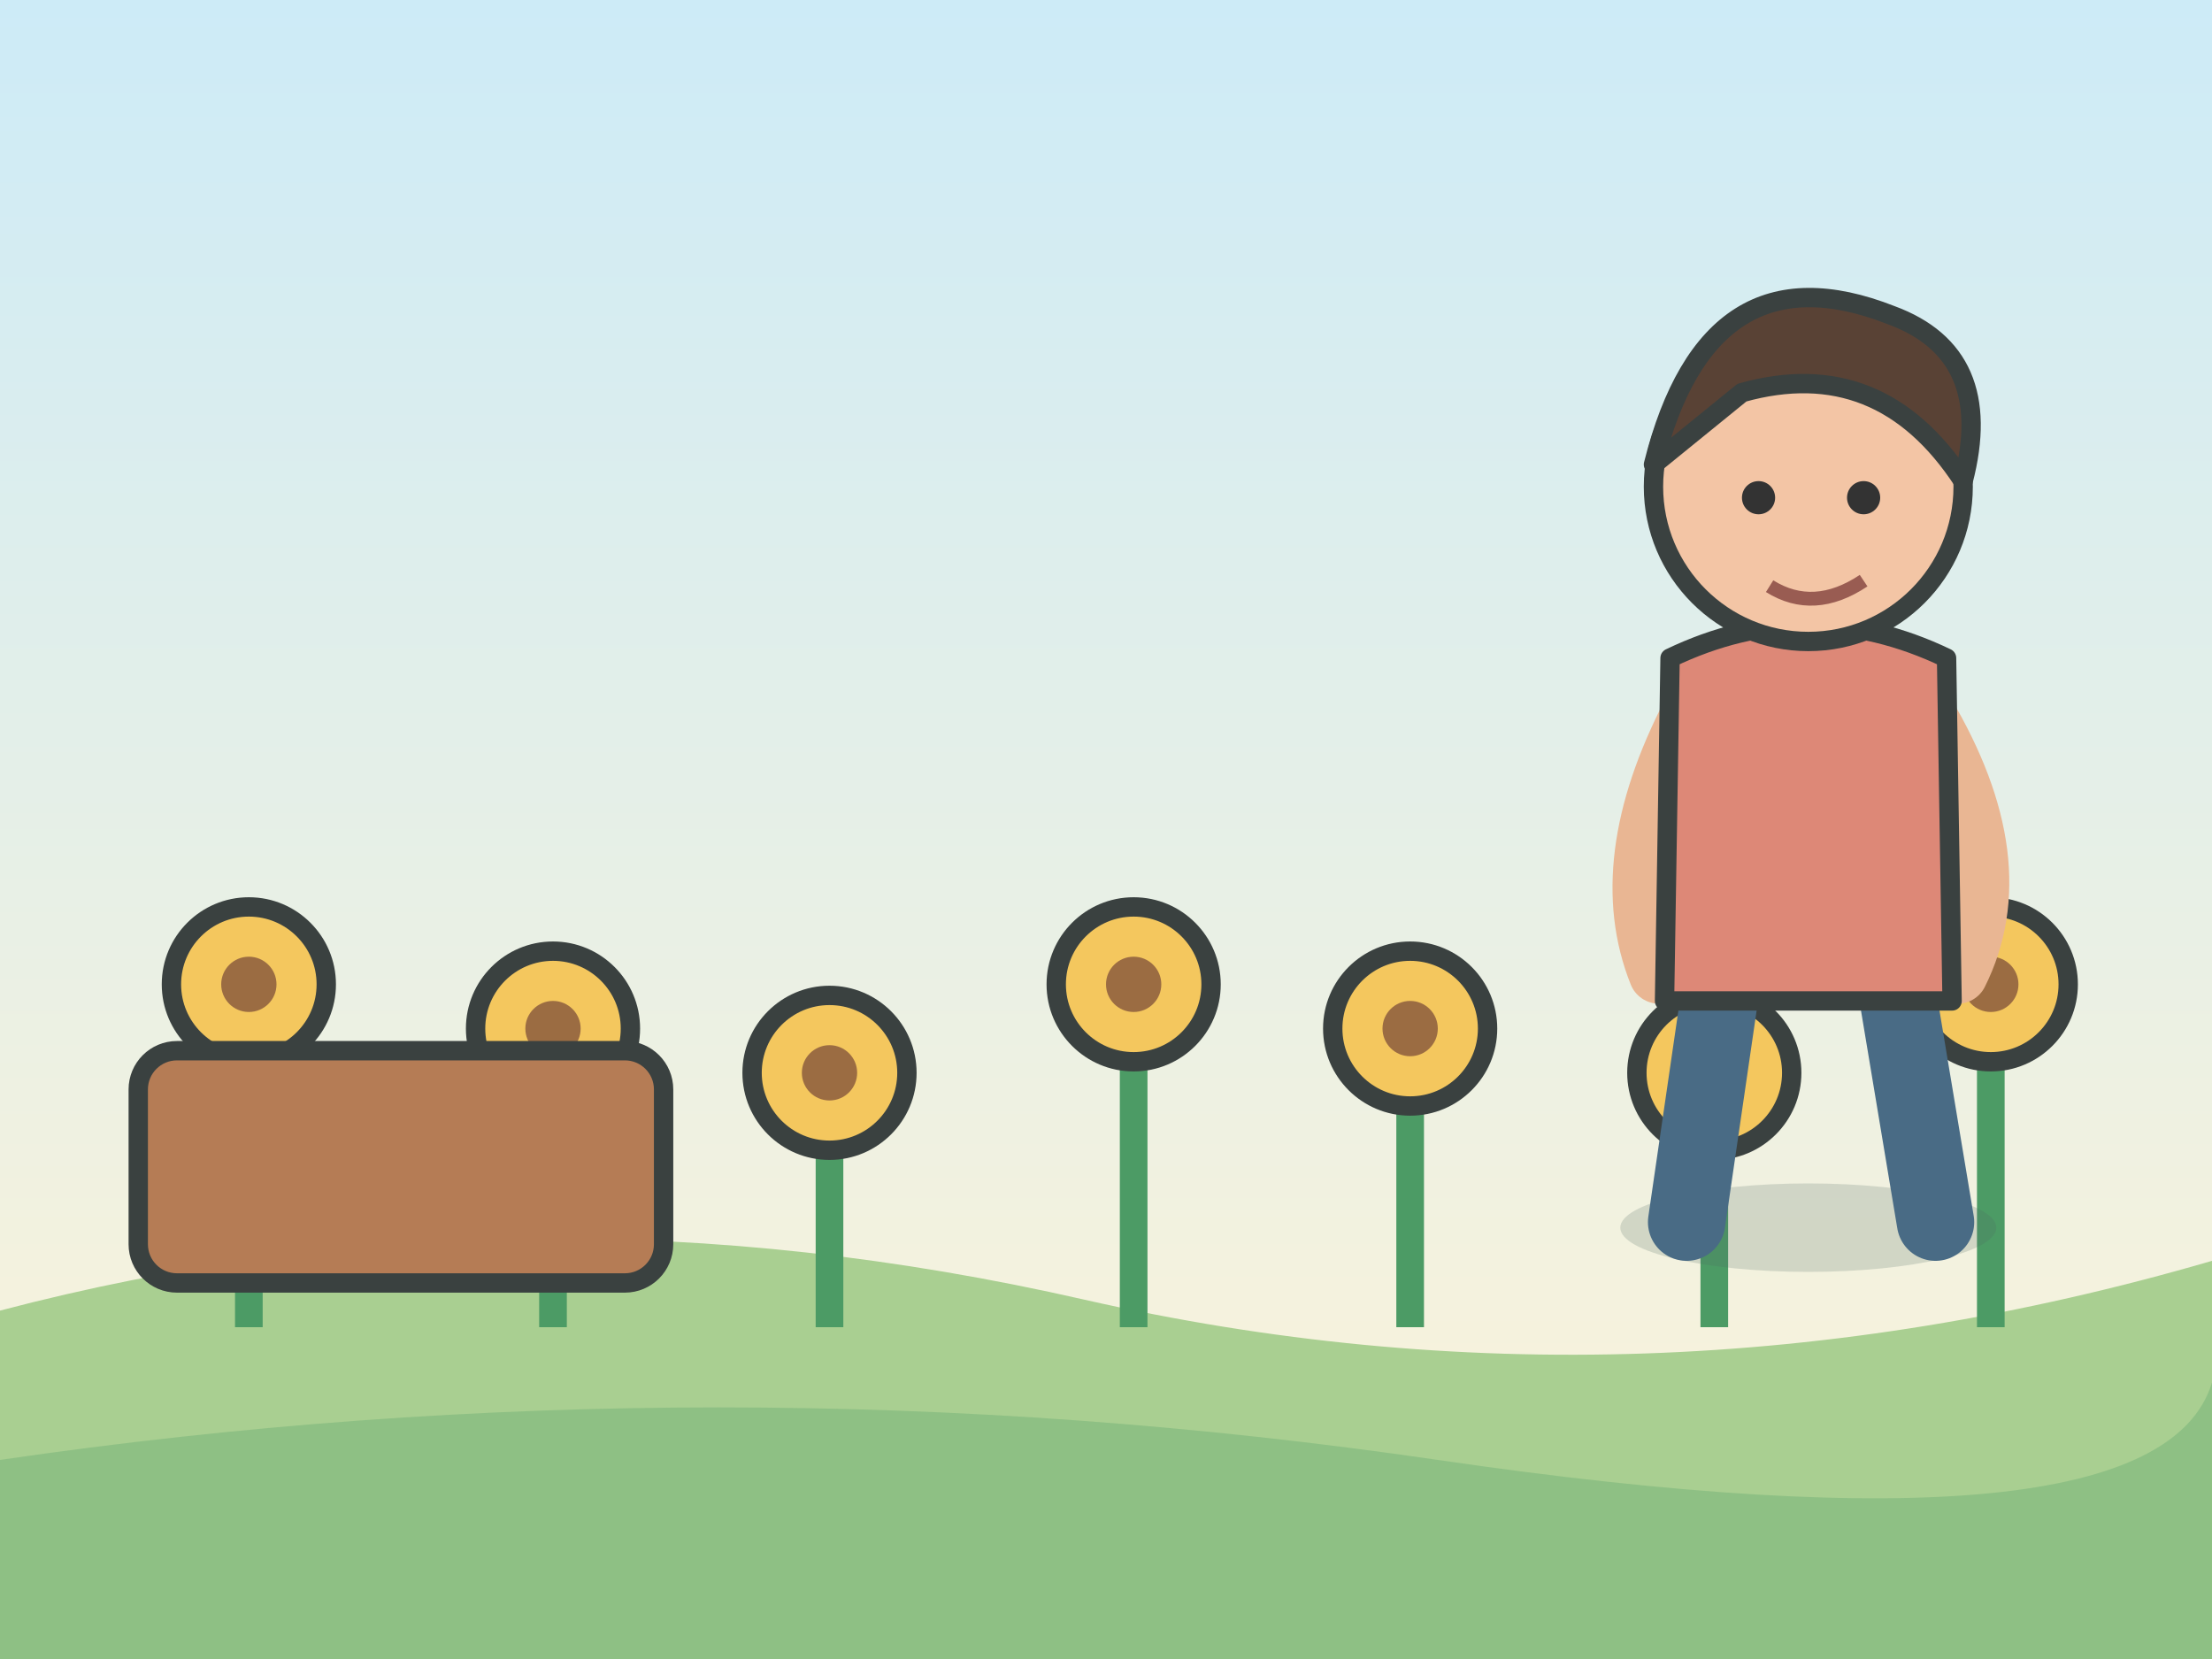
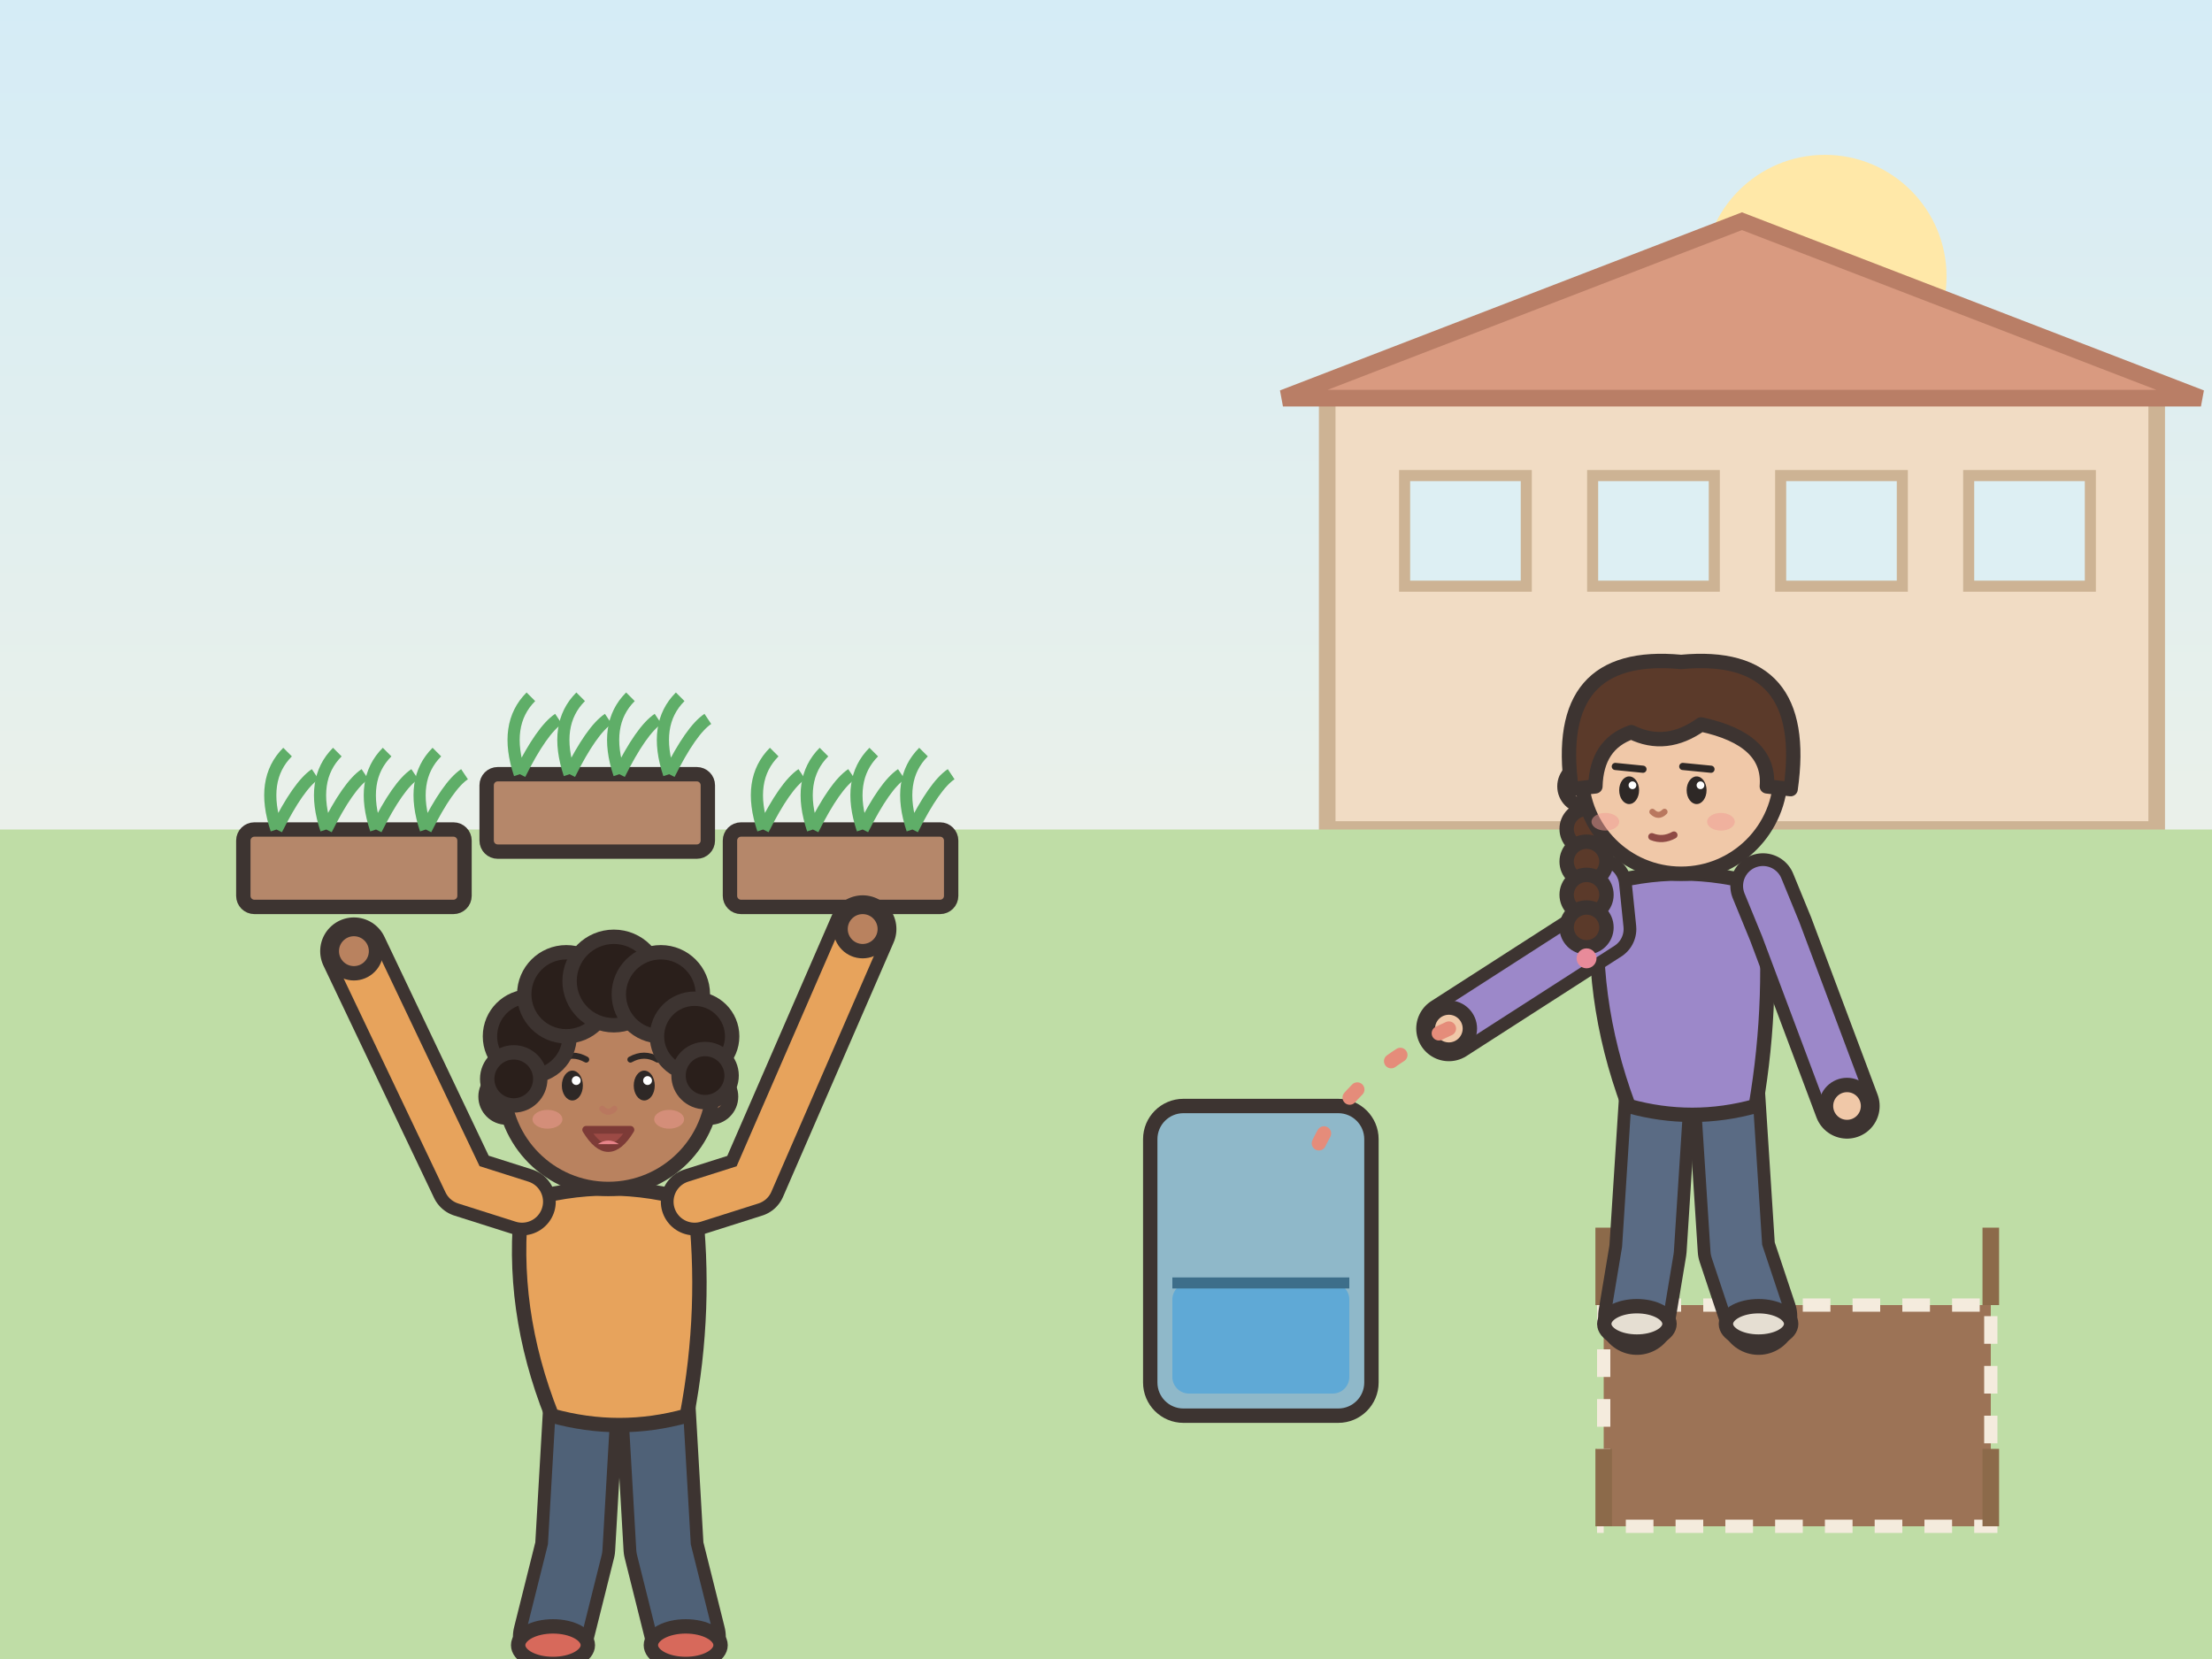
<svg xmlns="http://www.w3.org/2000/svg" viewBox="0 0 400 300" role="img" aria-labelledby="t d">
  <defs>
-     <linearGradient id="bg" x2="0" y2="1">
-       <stop stop-color="#CDEBF7" />
-       <stop offset="1" stop-color="#FFF4D7" />
-     </linearGradient>
-     <linearGradient id="cloth" x2="1" y2="1">
-       <stop stop-color="#F39B79" />
-       <stop offset="1" stop-color="#C95D55" />
-     </linearGradient>
+     <radialGradient id="glow">
+       <stop offset="0" stop-color="#FFF6C8" stop-opacity=".95" />
+       <stop offset="1" stop-color="#FFF6C8" stop-opacity="0" />
+     </radialGradient>
  </defs>
-   <rect width="400" height="300" fill="url(#bg)" />
-   <path d="M0 237 Q95 212 196 235 T400 228 V300 H0Z" fill="#A9CF91" />
-   <path d="M0 264 Q130 245 260 264 T400 250 V300 H0Z" fill="#78B47A" opacity=".55" />
-   <g>
-     <path d="M45 240 V185" stroke="#4C9B65" stroke-width="5" />
-     <circle cx="45" cy="178" r="14" fill="#F4C75E" stroke="#3A4140" stroke-width="3.5" stroke-linecap="round" stroke-linejoin="round" />
-     <circle cx="45" cy="178" r="5" fill="#9B6C42" />
-   </g>
-   <g>
-     <path d="M100 240 V193" stroke="#4C9B65" stroke-width="5" />
-     <circle cx="100" cy="186" r="14" fill="#F4C75E" stroke="#3A4140" stroke-width="3.5" stroke-linecap="round" stroke-linejoin="round" />
-     <circle cx="100" cy="186" r="5" fill="#9B6C42" />
-   </g>
-   <g>
-     <path d="M150 240 V201" stroke="#4C9B65" stroke-width="5" />
-     <circle cx="150" cy="194" r="14" fill="#F4C75E" stroke="#3A4140" stroke-width="3.5" stroke-linecap="round" stroke-linejoin="round" />
-     <circle cx="150" cy="194" r="5" fill="#9B6C42" />
-   </g>
-   <g>
-     <path d="M205 240 V185" stroke="#4C9B65" stroke-width="5" />
-     <circle cx="205" cy="178" r="14" fill="#F4C75E" stroke="#3A4140" stroke-width="3.5" stroke-linecap="round" stroke-linejoin="round" />
-     <circle cx="205" cy="178" r="5" fill="#9B6C42" />
-   </g>
-   <g>
-     <path d="M255 240 V193" stroke="#4C9B65" stroke-width="5" />
-     <circle cx="255" cy="186" r="14" fill="#F4C75E" stroke="#3A4140" stroke-width="3.5" stroke-linecap="round" stroke-linejoin="round" />
-     <circle cx="255" cy="186" r="5" fill="#9B6C42" />
-   </g>
-   <g>
-     <path d="M310 240 V201" stroke="#4C9B65" stroke-width="5" />
-     <circle cx="310" cy="194" r="14" fill="#F4C75E" stroke="#3A4140" stroke-width="3.5" stroke-linecap="round" stroke-linejoin="round" />
-     <circle cx="310" cy="194" r="5" fill="#9B6C42" />
-   </g>
-   <g>
-     <path d="M360 240 V185" stroke="#4C9B65" stroke-width="5" />
-     <circle cx="360" cy="178" r="14" fill="#F4C75E" stroke="#3A4140" stroke-width="3.5" stroke-linecap="round" stroke-linejoin="round" />
-     <circle cx="360" cy="178" r="5" fill="#9B6C42" />
-   </g>
-   <g>
-     <ellipse cx="327" cy="222" rx="34" ry="8" fill="#4C665E" opacity=".2" />
-     <path d="M312 173 L305 221 M342 173 L350 221" stroke="#496B85" stroke-width="14" stroke-linecap="round" />
-     <path d="M306 129 Q292 156 300 176 M348 129 Q364 156 354 176" fill="none" stroke="#E9B693" stroke-width="11" stroke-linecap="round" />
-     <path d="M302 119 Q327 107 352 119 L353 181 H301Z" fill="#DD8877" stroke="#3A4140" stroke-width="3.5" stroke-linecap="round" stroke-linejoin="round" />
-     <circle cx="327" cy="88" r="28" fill="#F3C5A5" stroke="#3A4140" stroke-width="3.5" stroke-linecap="round" stroke-linejoin="round" />
-     <path d="M299 84 Q309 44 342 57 Q361 64 355 87 Q340 64 315 71Z" fill="#594235" stroke="#3A4140" stroke-width="3.5" stroke-linecap="round" stroke-linejoin="round" />
-     <circle cx="318" cy="90" r="3" fill="#333" />
-     <circle cx="337" cy="90" r="3" fill="#333" />
-     <path d="M320 106 Q328 111 337 105" fill="none" stroke="#995C52" stroke-width="2.5" />
-   </g>
-   <rect x="25" y="190" width="95" height="42" rx="7" fill="#B57C55" stroke="#3A4140" stroke-width="3.5" stroke-linecap="round" stroke-linejoin="round" />
+   <linearGradient id="sky" x1="0" y1="0" x2="0" y2="1">
+     <stop stop-color="#D5ECF6" />
+     <stop offset="1" stop-color="#FFF5DD" />
+   </linearGradient>
+   <rect width="400" height="300" fill="url(#sky)" />
+   <circle cx="330" cy="50" r="22" fill="#FFE8A8" />
+   <rect x="240" y="70" width="150" height="80" fill="#F1DCC4" stroke="#CDB394" stroke-width="3" />
+   <path d="M232 72 L315 40 L398 72Z" fill="#D99A80" stroke="#B97E66" stroke-width="3" />
+   <rect x="254" y="86" width="22" height="20" fill="#DDEFF3" stroke="#CDB394" stroke-width="2" />
+   <rect x="288" y="86" width="22" height="20" fill="#DDEFF3" stroke="#CDB394" stroke-width="2" />
+   <rect x="322" y="86" width="22" height="20" fill="#DDEFF3" stroke="#CDB394" stroke-width="2" />
+   <rect x="356" y="86" width="22" height="20" fill="#DDEFF3" stroke="#CDB394" stroke-width="2" />
+   <path d="M0 150 H400 V300 H0Z" fill="#BFDDA6" />
+   <rect x="44" y="150" width="40" height="14" rx="2" fill="#B5876A" stroke="#3D3431" stroke-width="2.6" stroke-linejoin="round" stroke-linecap="round" />
+   <path d="M50 150 q-3 -9 2 -14 M50 150 q4 -8 7 -10" stroke="#5FAE68" stroke-width="2.2" fill="none" />
+   <path d="M59 150 q-3 -9 2 -14 M59 150 q4 -8 7 -10" stroke="#5FAE68" stroke-width="2.2" fill="none" />
+   <path d="M68 150 q-3 -9 2 -14 M68 150 q4 -8 7 -10" stroke="#5FAE68" stroke-width="2.2" fill="none" />
+   <path d="M77 150 q-3 -9 2 -14 M77 150 q4 -8 7 -10" stroke="#5FAE68" stroke-width="2.2" fill="none" />
+   <rect x="88" y="140" width="40" height="14" rx="2" fill="#B5876A" stroke="#3D3431" stroke-width="2.6" stroke-linejoin="round" stroke-linecap="round" />
+   <path d="M94 140 q-3 -9 2 -14 M94 140 q4 -8 7 -10" stroke="#5FAE68" stroke-width="2.2" fill="none" />
+   <path d="M103 140 q-3 -9 2 -14 M103 140 q4 -8 7 -10" stroke="#5FAE68" stroke-width="2.2" fill="none" />
+   <path d="M112 140 q-3 -9 2 -14 M112 140 q4 -8 7 -10" stroke="#5FAE68" stroke-width="2.2" fill="none" />
+   <path d="M121 140 q-3 -9 2 -14 M121 140 q4 -8 7 -10" stroke="#5FAE68" stroke-width="2.2" fill="none" />
+   <rect x="132" y="150" width="40" height="14" rx="2" fill="#B5876A" stroke="#3D3431" stroke-width="2.6" stroke-linejoin="round" stroke-linecap="round" />
+   <path d="M138 150 q-3 -9 2 -14 M138 150 q4 -8 7 -10" stroke="#5FAE68" stroke-width="2.2" fill="none" />
+   <path d="M147 150 q-3 -9 2 -14 M147 150 q4 -8 7 -10" stroke="#5FAE68" stroke-width="2.2" fill="none" />
+   <path d="M156 150 q-3 -9 2 -14 M156 150 q4 -8 7 -10" stroke="#5FAE68" stroke-width="2.2" fill="none" />
+   <path d="M165 150 q-3 -9 2 -14 M165 150 q4 -8 7 -10" stroke="#5FAE68" stroke-width="2.2" fill="none" />
+   <path d="M105.5 254.0 L104.0 280.0 L100.0 296.0" fill="none" stroke="#3D3431" stroke-width="14.5" stroke-linecap="round" stroke-linejoin="round" />
+   <path d="M105.5 254.0 L104.0 280.0 L100.0 296.0" fill="none" stroke="#4F6177" stroke-width="9.9" stroke-linecap="round" stroke-linejoin="round" />
+   <ellipse cx="100.0" cy="297.5" rx="6.3" ry="3.4" fill="#D7695B" stroke="#3D3431" stroke-width="2.6" stroke-linejoin="round" stroke-linecap="round" />
+   <path d="M118.5 254.0 L120.0 280.0 L124.0 296.0" fill="none" stroke="#3D3431" stroke-width="14.5" stroke-linecap="round" stroke-linejoin="round" />
+   <path d="M118.5 254.0 L120.0 280.0 L124.0 296.0" fill="none" stroke="#4F6177" stroke-width="9.9" stroke-linecap="round" stroke-linejoin="round" />
+   <ellipse cx="124.0" cy="297.5" rx="6.3" ry="3.4" fill="#D7695B" stroke="#3D3431" stroke-width="2.6" stroke-linejoin="round" stroke-linecap="round" />
+   <path d="M94.4 217.3 Q110.0 212.5 125.6 217.3 Q127.9 236.6 124.2 256.0 Q112.0 259.4 99.8 256.0 Q92.1 236.6 94.4 217.3Z" fill="#E7A35C" stroke="#3D3431" stroke-width="2.6" stroke-linejoin="round" stroke-linecap="round" />
+   <path d="M94.4 217.3 L84.0 214.0 L64.0 172.0" fill="none" stroke="#3D3431" stroke-width="12.2" stroke-linecap="round" stroke-linejoin="round" />
+   <path d="M94.4 217.3 L84.0 214.0 L64.0 172.0" fill="none" stroke="#E7A35C" stroke-width="7.6" stroke-linecap="round" stroke-linejoin="round" />
+   <circle cx="64.0" cy="172.0" r="4.0" fill="#B9825F" stroke="#3D3431" stroke-width="2.6" stroke-linejoin="round" stroke-linecap="round" />
+   <path d="M125.6 217.3 L136.0 214.0 L156.0 168.0" fill="none" stroke="#3D3431" stroke-width="12.2" stroke-linecap="round" stroke-linejoin="round" />
+   <path d="M125.6 217.3 L136.0 214.0 L156.0 168.0" fill="none" stroke="#E7A35C" stroke-width="7.6" stroke-linecap="round" stroke-linejoin="round" />
+   <circle cx="156.0" cy="168.0" r="4.0" fill="#B9825F" stroke="#3D3431" stroke-width="2.6" stroke-linejoin="round" stroke-linecap="round" />
+   <circle cx="91.6" cy="198.3" r="3.8" fill="#B9825F" stroke="#3D3431" stroke-width="2.6" stroke-linejoin="round" stroke-linecap="round" />
+   <circle cx="128.4" cy="198.3" r="3.8" fill="#B9825F" stroke="#3D3431" stroke-width="2.6" stroke-linejoin="round" stroke-linecap="round" />
+   <circle cx="110.0" cy="196.0" r="19.0" fill="#B9825F" stroke="#3D3431" stroke-width="2.6" stroke-linejoin="round" stroke-linecap="round" />
+   <ellipse cx="103.5" cy="196.3" rx="1.9" ry="2.7" fill="#2E2826" />
+   <circle cx="104.2" cy="195.4" r="0.8" fill="#FFF" />
+   <path d="M101.1 191.6 Q103.5 190.2 106.0 191.6" fill="none" stroke="#2E2826" stroke-width="1.1" stroke-linecap="round" />
+   <ellipse cx="116.5" cy="196.3" rx="1.9" ry="2.7" fill="#2E2826" />
+   <circle cx="117.1" cy="195.4" r="0.8" fill="#FFF" />
+   <path d="M114.0 191.6 Q116.5 190.2 118.9 191.6" fill="none" stroke="#2E2826" stroke-width="1.1" stroke-linecap="round" />
+   <path d="M108.9 200.5 Q110.0 201.6 111.1 200.5" fill="none" stroke="#B9785F" stroke-width="1.1" stroke-linecap="round" />
+   <ellipse cx="99.0" cy="202.4" rx="2.7" ry="1.7" fill="#F09A93" opacity=".5" />
+   <ellipse cx="121.0" cy="202.4" rx="2.7" ry="1.7" fill="#F09A93" opacity=".5" />
+   <path d="M106.0 204.3 Q110.0 210.9 114.0 204.3Z" fill="#9C4A45" stroke="#7D3B37" stroke-width="1.4" stroke-linejoin="round" />
+   <path d="M108.1 206.9 Q110.0 205.6 111.9 206.9" fill="#E8848A" />
+   <circle cx="95.8" cy="187.4" r="7.2" fill="#2A1F1B" stroke="#3D3431" stroke-width="2.6" stroke-linejoin="round" stroke-linecap="round" />
+   <circle cx="102.4" cy="179.8" r="7.6" fill="#2A1F1B" stroke="#3D3431" stroke-width="2.6" stroke-linejoin="round" stroke-linecap="round" />
+   <circle cx="111.0" cy="177.4" r="8.0" fill="#2A1F1B" stroke="#3D3431" stroke-width="2.6" stroke-linejoin="round" stroke-linecap="round" />
+   <circle cx="119.5" cy="179.8" r="7.6" fill="#2A1F1B" stroke="#3D3431" stroke-width="2.6" stroke-linejoin="round" stroke-linecap="round" />
+   <circle cx="125.6" cy="187.4" r="6.8" fill="#2A1F1B" stroke="#3D3431" stroke-width="2.6" stroke-linejoin="round" stroke-linecap="round" />
+   <circle cx="92.9" cy="195.1" r="4.8" fill="#2A1F1B" stroke="#3D3431" stroke-width="2.6" stroke-linejoin="round" stroke-linecap="round" />
+   <circle cx="127.5" cy="194.5" r="4.8" fill="#2A1F1B" stroke="#3D3431" stroke-width="2.6" stroke-linejoin="round" stroke-linecap="round" />
+   <rect x="208" y="200" width="40" height="56" rx="6" fill="#8FB8C9" stroke="#3D3431" stroke-width="2.6" stroke-linejoin="round" stroke-linecap="round" />
+   <rect x="212" y="232" width="32" height="20" rx="3" fill="#5FA9D6" />
+   <path d="M212 232 H244" stroke="#3D6E8A" stroke-width="2" />
+   <path d="M290 236 H360 V276 H290Z" fill="#9C7356" stroke="#F4EBDD" stroke-width="2.4" stroke-dasharray="5 4" />
+   <path d="M290 236 V222" stroke="#8C6A4A" stroke-width="3" />
+   <path d="M360 236 V222" stroke="#8C6A4A" stroke-width="3" />
+   <path d="M290 276 V262" stroke="#8C6A4A" stroke-width="3" />
+   <path d="M360 276 V262" stroke="#8C6A4A" stroke-width="3" />
+   <path d="M299.8 198.0 L298.0 226.0 L296.0 238.0" fill="none" stroke="#3D3431" stroke-width="14.0" stroke-linecap="round" stroke-linejoin="round" />
+   <path d="M299.8 198.0 L298.0 226.0 L296.0 238.0" fill="none" stroke="#5A6B84" stroke-width="9.4" stroke-linecap="round" stroke-linejoin="round" />
+   <ellipse cx="296.0" cy="239.4" rx="5.9" ry="3.2" fill="#E5DED2" stroke="#3D3431" stroke-width="2.6" stroke-linejoin="round" stroke-linecap="round" />
+   <path d="M312.2 198.0 L314.0 226.0 L318.0 238.0" fill="none" stroke="#3D3431" stroke-width="14.0" stroke-linecap="round" stroke-linejoin="round" />
+   <path d="M312.2 198.0 L314.0 226.0 L318.0 238.0" fill="none" stroke="#5A6B84" stroke-width="9.4" stroke-linecap="round" stroke-linejoin="round" />
+   <ellipse cx="318.0" cy="239.4" rx="5.9" ry="3.2" fill="#E5DED2" stroke="#3D3431" stroke-width="2.6" stroke-linejoin="round" stroke-linecap="round" />
+   <path d="M289.2 160.2 Q304.0 155.7 318.8 160.2 Q320.9 180.1 317.5 200.0 Q306.0 203.2 294.5 200.0 Q287.1 180.1 289.2 160.2Z" fill="#9C88C9" stroke="#3D3431" stroke-width="2.6" stroke-linejoin="round" stroke-linecap="round" />
+   <path d="M289.2 160.2 L290.0 168.0 L262.0 186.0" fill="none" stroke="#3D3431" stroke-width="11.8" stroke-linecap="round" stroke-linejoin="round" />
+   <path d="M289.2 160.2 L290.0 168.0 L262.0 186.0" fill="none" stroke="#9C88C9" stroke-width="7.2" stroke-linecap="round" stroke-linejoin="round" />
+   <circle cx="262.0" cy="186.0" r="3.8" fill="#F0C8A8" stroke="#3D3431" stroke-width="2.6" stroke-linejoin="round" stroke-linecap="round" />
+   <path d="M318.8 160.2 L322.0 168.0 L334.0 200.0" fill="none" stroke="#3D3431" stroke-width="11.8" stroke-linecap="round" stroke-linejoin="round" />
+   <path d="M318.8 160.2 L322.0 168.0 L334.0 200.0" fill="none" stroke="#9C88C9" stroke-width="7.2" stroke-linecap="round" stroke-linejoin="round" />
+   <circle cx="334.0" cy="200.0" r="3.8" fill="#F0C8A8" stroke="#3D3431" stroke-width="2.6" stroke-linejoin="round" stroke-linecap="round" />
+   <ellipse cx="286.9" cy="149.9" rx="3.6" ry="3.6" fill="#5B3A2A" stroke="#3D3431" stroke-width="2.6" stroke-linejoin="round" stroke-linecap="round" />
+   <ellipse cx="286.9" cy="155.8" rx="3.6" ry="3.6" fill="#5B3A2A" stroke="#3D3431" stroke-width="2.6" stroke-linejoin="round" stroke-linecap="round" />
+   <ellipse cx="286.9" cy="161.8" rx="3.6" ry="3.6" fill="#5B3A2A" stroke="#3D3431" stroke-width="2.6" stroke-linejoin="round" stroke-linecap="round" />
+   <ellipse cx="286.9" cy="167.7" rx="3.6" ry="3.6" fill="#5B3A2A" stroke="#3D3431" stroke-width="2.6" stroke-linejoin="round" stroke-linecap="round" />
+   <circle cx="286.9" cy="173.3" r="1.8" fill="#E88B9A" />
+   <circle cx="286.5" cy="142.2" r="3.6" fill="#F0C8A8" stroke="#3D3431" stroke-width="2.6" stroke-linejoin="round" stroke-linecap="round" />
+   <circle cx="304.0" cy="140.0" r="18.0" fill="#F0C8A8" stroke="#3D3431" stroke-width="2.6" stroke-linejoin="round" stroke-linecap="round" />
+   <ellipse cx="294.6" cy="142.9" rx="1.8" ry="2.5" fill="#2E2826" />
+   <circle cx="295.2" cy="142.0" r="0.7" fill="#FFF" />
+   <path d="M292.1 138.6 L297.1 139.1" stroke="#2E2826" stroke-width="1.3" stroke-linecap="round" />
+   <ellipse cx="306.8" cy="142.9" rx="1.8" ry="2.5" fill="#2E2826" />
+   <circle cx="307.5" cy="142.0" r="0.7" fill="#FFF" />
+   <path d="M304.3 138.6 L309.4 139.1" stroke="#2E2826" stroke-width="1.3" stroke-linecap="round" />
+   <path d="M298.8 146.8 Q299.9 147.9 301.0 146.8" fill="none" stroke="#B9785F" stroke-width="1.1" stroke-linecap="round" />
+   <ellipse cx="290.3" cy="148.6" rx="2.5" ry="1.6" fill="#F09A93" opacity=".5" />
+   <ellipse cx="311.2" cy="148.6" rx="2.5" ry="1.6" fill="#F09A93" opacity=".5" />
+   <path d="M298.7 151.3 Q300.7 152.1 302.7 151.0" fill="none" stroke="#8E4A45" stroke-width="1.3" stroke-linecap="round" />
+   <path d="M284.2 142.7 Q280.6 117.5 304.0 119.7 Q327.4 117.5 323.8 142.7 L319.5 142.2 Q320.2 133.7 307.6 131.0 Q301.3 135.5 295.0 132.4 Q288.7 134.6 288.5 142.2Z" fill="#5B3A2A" stroke="#3D3431" stroke-width="2.6" stroke-linejoin="round" stroke-linecap="round" />
+   <path d="M262 186 Q240 196 236 214" fill="none" stroke="#E58C7A" stroke-width="2.6" stroke-linecap="round" stroke-dasharray="2 8" />
</svg>
